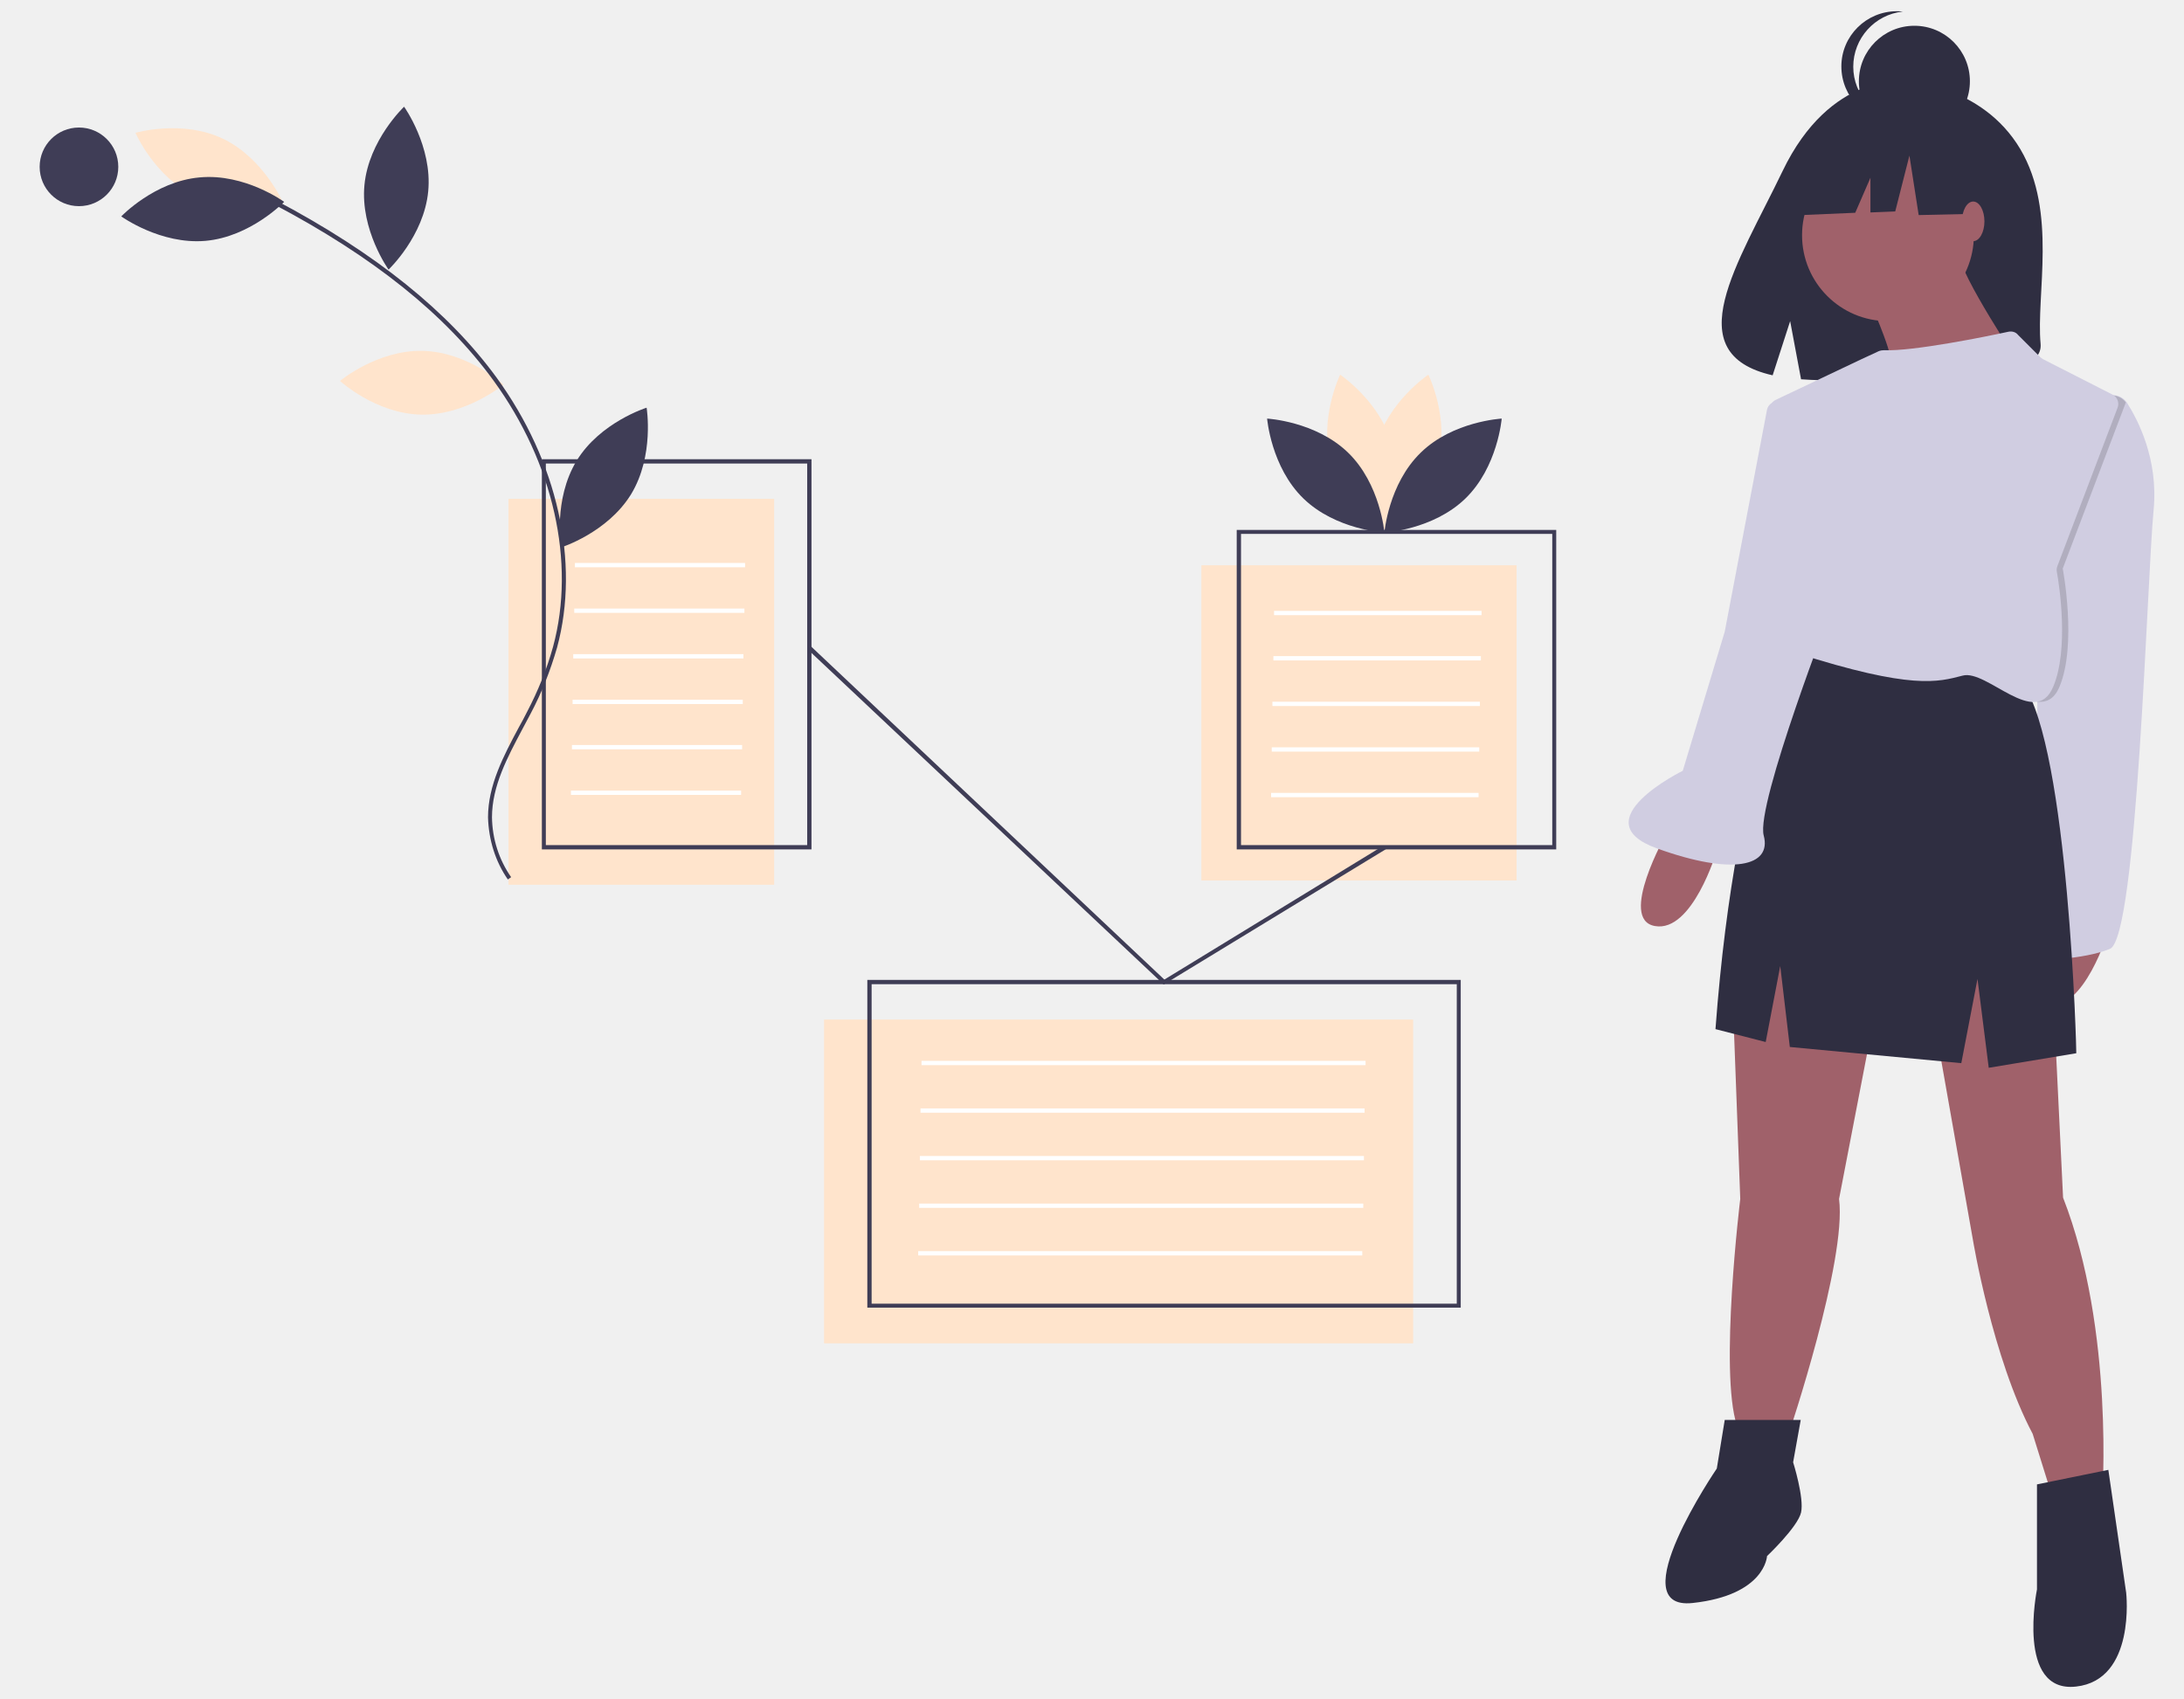
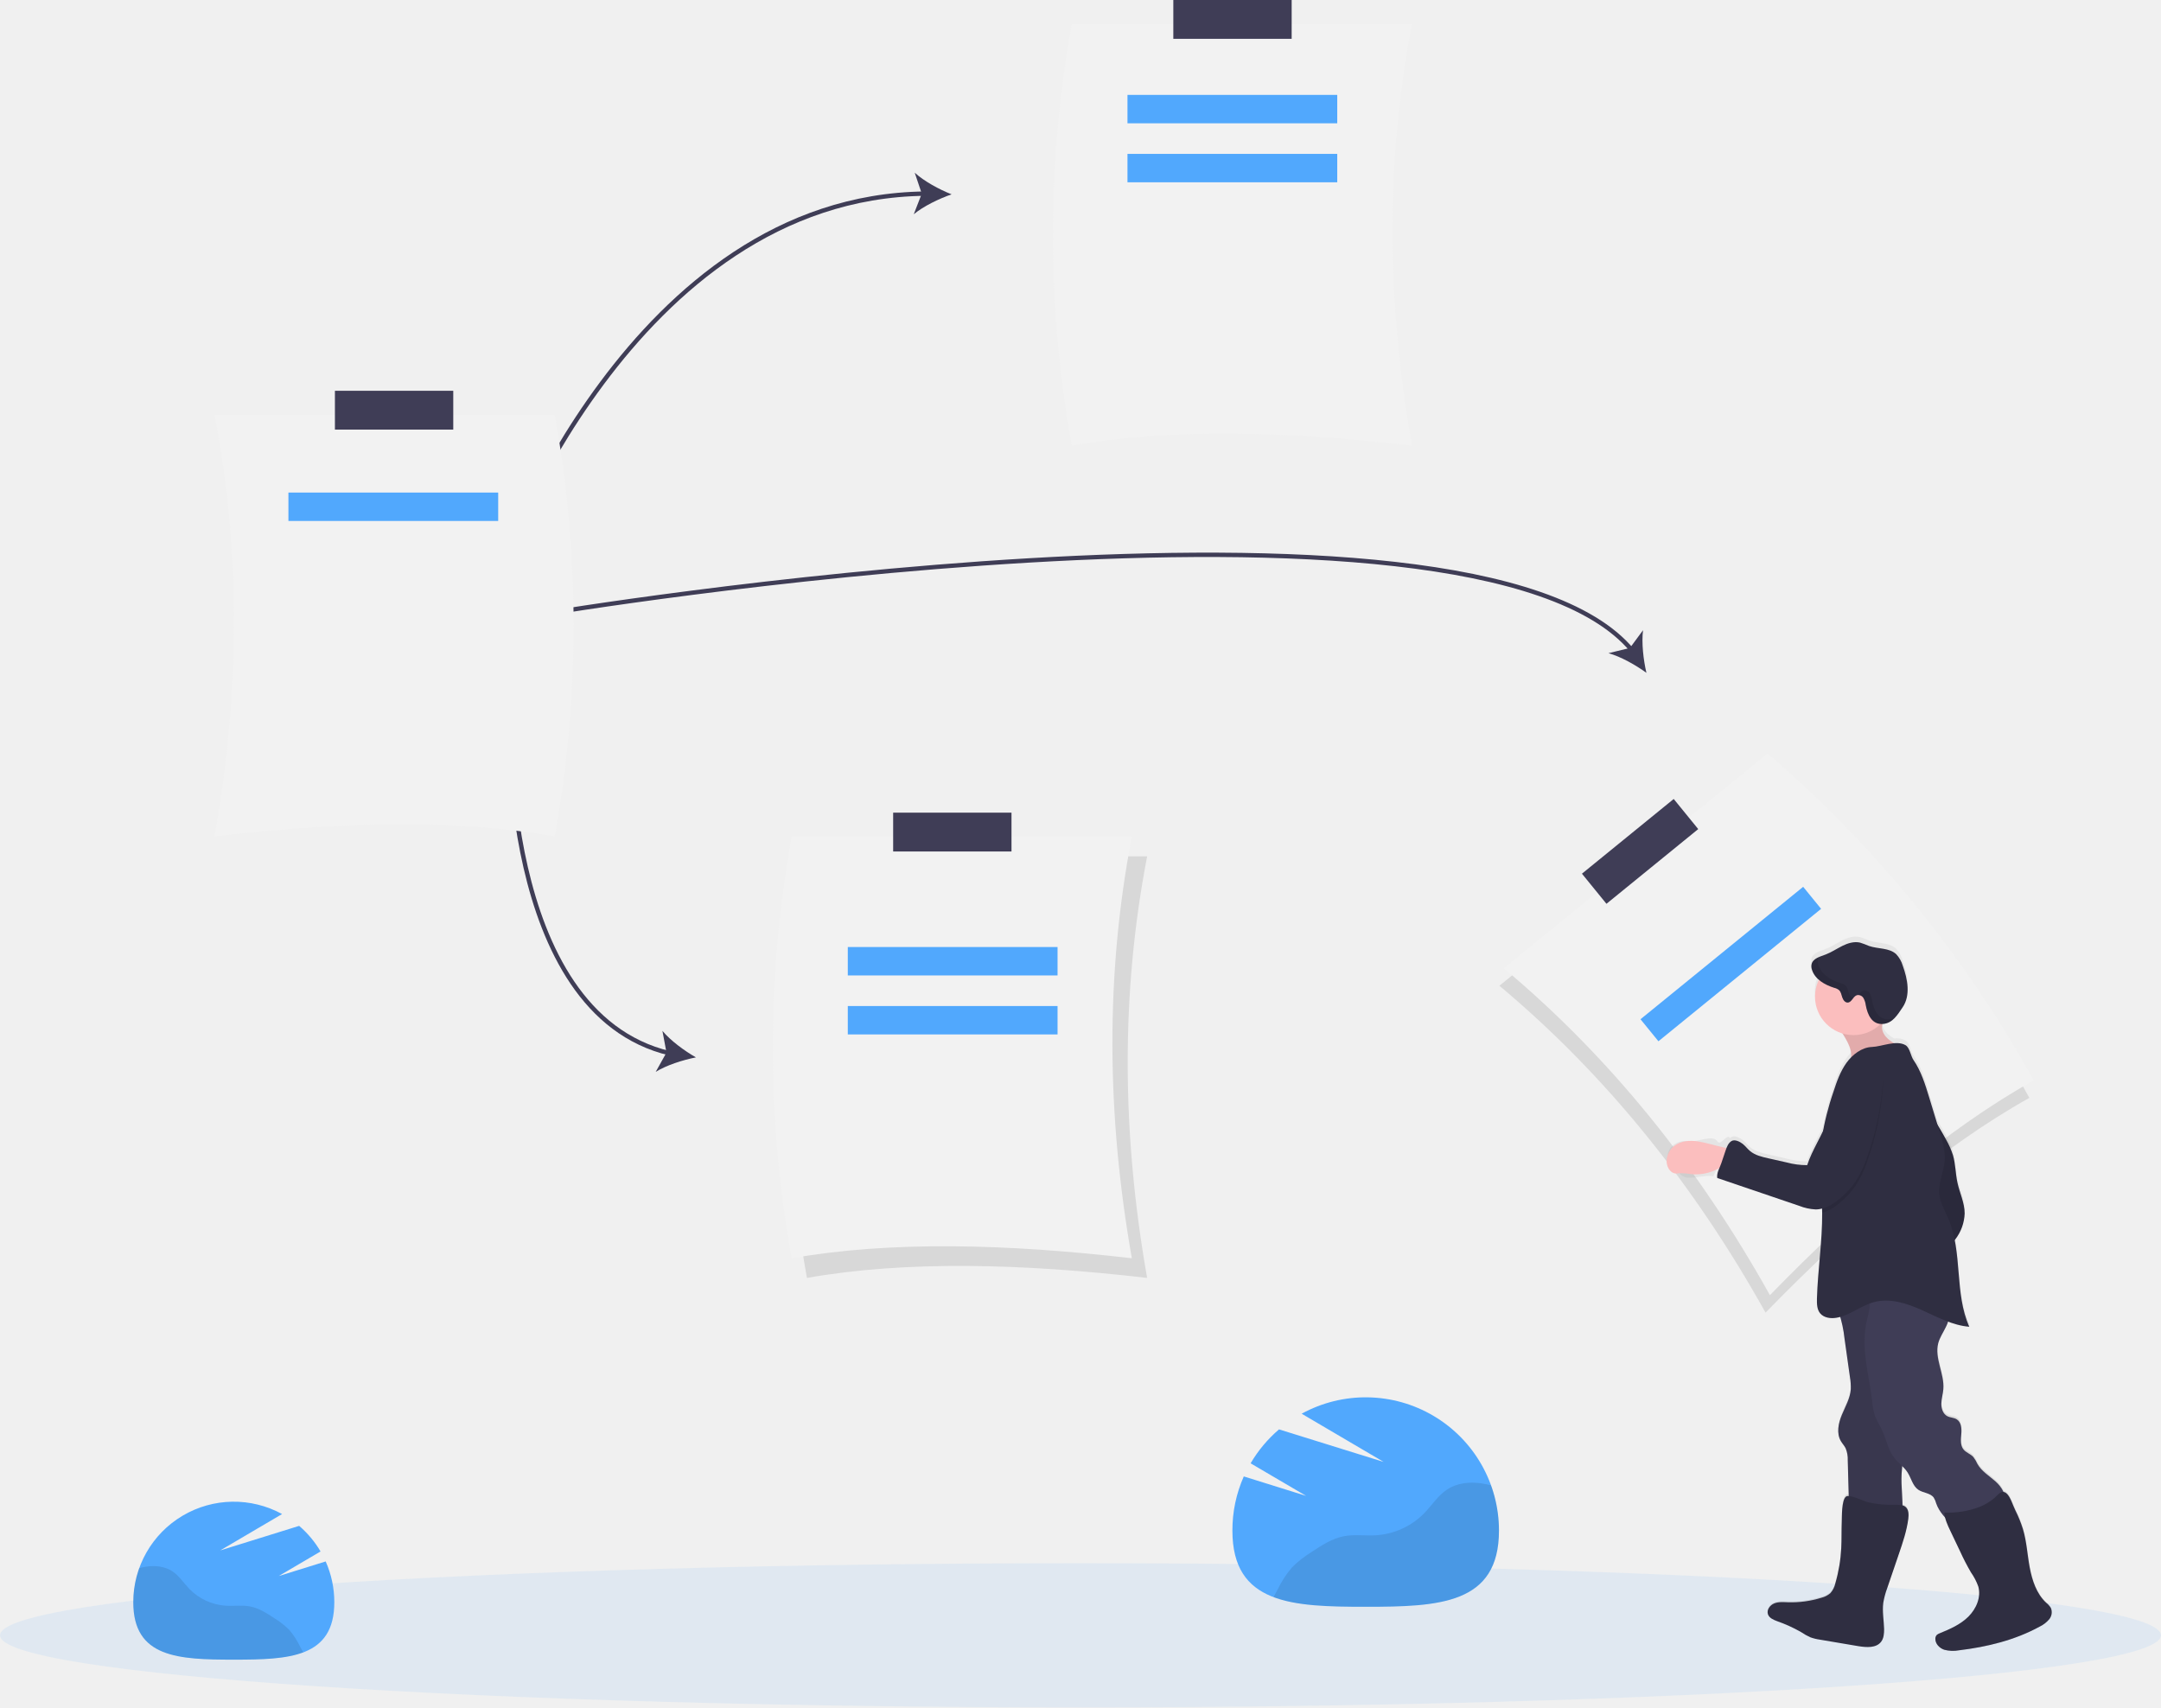
- <svg xmlns="http://www.w3.org/2000/svg" version="1.1" id="Calque_1" x="0px" y="0px" viewBox="0 0 661 514" style="enable-background:new 0 0 661 514;" xml:space="preserve">
-   <style type="text/css">
- 	.st0{fill:#FFE4CC;}
- 	.st1{fill:#3F3D56;}
- 	.st2{fill:#FFFFFF;}
- 	.st3{fill:#2F2E41;}
- 	.st4{fill:#A0616A;}
- 	.st5{fill:#D0CDE1;}
- 	.st6{opacity:0.15;enable-background:new    ;}
- </style>
-   <g>
-     <rect x="363.6" y="171.1" class="st0" width="95.4" height="95.4" />
-     <rect x="249.4" y="308.6" class="st0" width="178.3" height="98" />
-     <rect x="153.9" y="151" class="st0" width="80.4" height="116.8" />
-     <path class="st0" d="M435.2,139.8c-3.6,13.2-15.8,21.4-15.8,21.4s-6.4-13.2-2.9-26.4c3.6-13.2,15.8-21.4,15.8-21.4   S438.8,126.6,435.2,139.8z" />
-     <path class="st0" d="M402.7,139.8c3.6,13.2,15.8,21.4,15.8,21.4s6.4-13.2,2.9-26.4c-3.6-13.2-15.8-21.4-15.8-21.4   S399.2,126.6,402.7,139.8z" />
-     <path class="st1" d="M408,137c9.8,9.5,11,24.2,11,24.2s-14.7-0.8-24.5-10.3c-9.8-9.5-11-24.2-11-24.2S398.2,127.5,408,137z" />
-     <path class="st1" d="M430,137c-9.8,9.5-11,24.2-11,24.2s14.7-0.8,24.5-10.3c9.8-9.5,11-24.2,11-24.2S439.7,127.5,430,137z" />
-     <path class="st0" d="M127.9,106.2c13.7,0.3,24.5,10.2,24.5,10.2s-11.3,9.4-25,9.1s-24.5-10.2-24.5-10.2S114.2,105.9,127.9,106.2z" />
-     <path class="st0" d="M59.2,59.5c12.3,5.9,26.5,1.9,26.5,1.9S79.8,47.9,67.5,42S41,40.2,41,40.2S46.8,53.6,59.2,59.5z" />
-     <path class="st1" d="M60.4,53.7C74.1,52.4,86,61.1,86,61.1S75.8,71.7,62.2,72.9c-13.6,1.2-25.5-7.4-25.5-7.4S46.8,54.9,60.4,53.7z" />
-     <path class="st1" d="M110.3,56c-1.3,13.6,7.3,25.6,7.3,25.6s10.7-10.1,12-23.7c1.3-13.6-7.3-25.6-7.3-25.6S111.6,42.4,110.3,56z" />
-     <path class="st1" d="M174.5,139.5c-7.1,11.7-4.7,26.2-4.7,26.2s14-4.4,21.2-16.1c7.1-11.7,4.7-26.2,4.7-26.2   S181.6,127.8,174.5,139.5z" />
-     <path class="st1" d="M153.7,266.2l1-0.7c-3.7-5.3-5.7-11.6-5.8-18.1c0-9.5,4.7-18.2,9.2-26.7c0.8-1.6,1.7-3.1,2.5-4.7   c3.4-6.4,6-13.1,8-20c7-25.9,0.1-56.4-18.3-81.7c-14.6-20-36.5-37.6-66.7-53.6L83,61.9c30.1,15.9,51.8,33.3,66.3,53.2   c18.2,25,25,55.1,18.1,80.6c-1.9,6.9-4.6,13.5-7.9,19.8c-0.8,1.6-1.6,3.1-2.5,4.7c-4.6,8.6-9.3,17.5-9.3,27.2   C147.9,254.2,149.9,260.7,153.7,266.2z" />
-     <circle class="st1" cx="23.9" cy="50.5" r="11.9" />
-     <path class="st1" d="M245.6,257.1H164V139h81.6V257.1z M165.2,255.8h79.1V140.3h-79.1V255.8z" />
-     <rect x="174" y="170.4" class="st2" width="51.5" height="1.3" />
-     <rect x="173.8" y="184.2" class="st2" width="51.5" height="1.3" />
-     <rect x="173.5" y="198" class="st2" width="51.5" height="1.3" />
-     <rect x="173.3" y="211.8" class="st2" width="51.5" height="1.3" />
-     <rect x="173.1" y="225.5" class="st2" width="51.5" height="1.3" />
-     <rect x="172.8" y="239.3" class="st2" width="51.5" height="1.3" />
-     <rect x="278.9" y="321.1" class="st2" width="134.4" height="1.3" />
-     <rect x="278.6" y="335.5" class="st2" width="134.4" height="1.3" />
-     <rect x="278.4" y="349.9" class="st2" width="134.4" height="1.3" />
-     <rect x="278.2" y="364.3" class="st2" width="134.4" height="1.3" />
-     <rect x="277.9" y="378.7" class="st2" width="134.4" height="1.3" />
-     <rect x="385.6" y="184.9" class="st2" width="62.8" height="1.3" />
-     <rect x="385.4" y="198.6" class="st2" width="62.8" height="1.3" />
-     <rect x="385.1" y="212.4" class="st2" width="62.8" height="1.3" />
-     <rect x="384.9" y="226.2" class="st2" width="62.8" height="1.3" />
-     <rect x="384.7" y="240" class="st2" width="62.8" height="1.3" />
-     <path class="st1" d="M442.1,395.8H262.5v-99.2h179.6V395.8z M263.8,394.6h177.1v-96.7H263.8V394.6z" />
-     <polygon class="st1" points="352.2,298 351.9,297.7 244.5,196.6 245.4,195.6 352.4,296.5 418.8,255.9 419.5,257  " />
-     <path class="st1" d="M471,257.1h-96.7v-96.7H471V257.1z M375.6,255.8h94.2v-94.2h-94.2V255.8z" />
-     <path class="st3" d="M611.5,45.2c-11.7-19.8-34.9-20.7-34.9-20.7s-22.6-2.9-37.1,27.3c-13.5,28.1-32.1,55.2-3,61.8l5.3-16.4   l3.3,17.6c4.1,0.3,8.3,0.4,12.5,0.2c31.2-1,60.9,0.3,60-10.9C616.2,89.2,622.7,64.2,611.5,45.2z" />
-     <path class="st4" d="M622.9,276.4c0,0-14.7,26-3.4,27.9c11.3,2,18.6-22.5,18.6-22.5L622.9,276.4z" />
-     <path class="st5" d="M651.8,154.4c-2,20.6-4.9,129.3-13.2,132.8c-8.3,3.4-22,3.4-22,3.4v-96c0,0,3.4-67.1,15.7-75h7.1   c1.7,0,3.2,0.8,4.2,2.1c0.1,0.1,0.1,0.2,0.2,0.3C646.9,126.9,653.3,138.8,651.8,154.4z" />
-     <path class="st4" d="M524.7,309.5l2,53.4c0,0-6.4,52.4-1,68.6l15.7,2.4c0,0,17.6-52.4,15.2-71l10.3-53.4l-26-32.8L524.7,309.5z" />
-     <path class="st4" d="M584.4,290.9l2.4,26l10.3,58.3c0,0,5.9,35.8,18.1,58.8l7.8,25l13.2-4.9c0,0,3.9-51.4-11.8-91.6l-2.4-49.5   L605.5,285L584.4,290.9z" />
-     <path class="st3" d="M612.3,207.1l-67.1-12.7c0,0-19.6,30.9-26,117.1l15.2,3.9l4.4-23l2.9,24.5l51.9,4.9l4.9-25.5l3.4,26.9   l26.5-4.4C628.5,318.8,626.1,226.7,612.3,207.1z" />
-     <path class="st3" d="M545,429.8h-23l-2.4,14.7c0,0-29.4,43.1-7.3,40.7c22-2.4,22.5-14.2,22.5-14.2s9.3-8.8,10.3-13.2   s-2.4-15.2-2.4-15.2L545,429.8z" />
-     <path class="st3" d="M638.1,444.9l-21.6,4.4v31.8c0,0-6.4,31.4,11.8,29.4s15.2-28.4,15.2-28.4L638.1,444.9z" />
-     <circle class="st4" cx="571.4" cy="71.2" r="26" />
-     <path class="st4" d="M566.5,92.7c0,0,7.8,17.1,5.9,20.1s39.2-2,39.2-2S593,82.9,593,77L566.5,92.7z" />
-     <path class="st4" d="M504.3,252.4c0,0-14.7,26-3.4,27.9c11.3,2,18.6-22.5,18.6-22.5L504.3,252.4z" />
-     <path class="st6" d="M624.3,172.1c0,0,4.4,23-1,35.8c-1.6,3.8-4,4.8-6.9,4.5v-17.7c0,0,3.4-67.1,15.7-75h7.1c1.7,0,3.2,0.8,4.2,2.1   L624.3,172.1z" />
-     <path class="st5" d="M607.9,100.4c-6.4,1.4-29,6-37.7,5.6c-0.5,0-1.1,0.1-1.6,0.3l-5.6,2.6L537.5,121c-1.4,0.6-2.1,2.1-1.8,3.6   l9.2,43c0.3,1.4-0.4,2.9-1.7,3.6c-7.5,3.8-29.6,16.8,0.3,26.4c35.3,11.3,43.1,8.8,50.5,6.9c7.3-2,22,16.2,27.4,3.4   c4.8-11.3,1.9-30.6,1.1-34.9c-0.1-0.6,0-1.2,0.2-1.7l18.2-47.9c0.6-1.5-0.1-3.3-1.6-4l-21-10.7c-0.3-0.2-0.6-0.4-0.8-0.6l-6.7-6.7   C610.1,100.5,609,100.2,607.9,100.4z" />
-     <path class="st5" d="M541.6,121.6h-3.9c-1.4,0-2.6,1-2.9,2.4L522,191.2l-12.7,42.1c0,0-30.9,15.2-7.8,23.5   c23,8.3,34.8,5.4,32.3-3.9s21.1-70.1,21.1-70.1L541.6,121.6z" />
-     <circle class="st3" cx="579.4" cy="24.6" r="16.8" />
-     <path class="st3" d="M560.9,20.2c0-8.6,6.5-15.8,15-16.7c-0.6-0.1-1.2-0.1-1.8-0.1c-9.3,0-16.8,7.5-16.8,16.7   c0,9.3,7.5,16.8,16.7,16.8c0,0,0,0,0,0c0.6,0,1.2,0,1.8-0.1C567.4,35.9,560.9,28.7,560.9,20.2z" />
-     <polygon class="st3" points="606.3,43.3 583.4,31.3 551.8,36.2 545.2,65.1 561.5,64.4 566.1,53.8 566.1,64.3 573.6,64 577.9,47.1    580.7,65.1 607.4,64.5  " />
-     <ellipse class="st4" cx="597.2" cy="67" rx="3.4" ry="6" />
+ <svg xmlns="http://www.w3.org/2000/svg" id="ff6c2c6f-bb99-48ca-bf0f-ae1c98c215e0" data-name="Layer 1" width="989" height="781.43" viewBox="0 0 989 781.43">
+   <defs>
+     <linearGradient id="a6110406-8b9c-48da-9b9b-78691cfdbd93" x1="949.45" y1="825.55" x2="949.45" y2="497.17" gradientTransform="translate(-20.24 29.65) rotate(-2.31)" gradientUnits="userSpaceOnUse">
+       <stop offset="0" stop-color="gray" stop-opacity="0.25" />
+       <stop offset="0.54" stop-color="gray" stop-opacity="0.12" />
+       <stop offset="1" stop-color="gray" stop-opacity="0.1" />
+     </linearGradient>
+   </defs>
+   <path d="M596,263.22c45.59-8,98.57-6.61,155.7,0-11.59-65.73-12.12-130.11,0-192.93H596A543.76,543.76,0,0,0,596,263.22Z" transform="translate(-105.5 -59.28)" fill="#f2f2f2" />
+   <rect x="642.48" y="59.28" width="54.16" height="17.77" transform="translate(1233.62 77.05) rotate(-180)" fill="#3f3d56" />
+   <path d="M474.8,644.15c45.59-8,98.57-6.61,155.7,0-11.59-65.73-12.12-130.11,0-192.93H474.8A543.76,543.76,0,0,0,474.8,644.15Z" transform="translate(-105.5 -59.28)" opacity="0.1" />
+   <path d="M467.8,635.15c45.59-8,98.57-6.61,155.7,0-11.59-65.73-12.12-130.11,0-192.93H467.8A543.76,543.76,0,0,0,467.8,635.15Z" transform="translate(-105.5 -59.28)" fill="#f2f2f2" />
+   <rect x="514.26" y="431.22" width="54.16" height="17.77" transform="translate(977.18 820.92) rotate(-180)" fill="#3f3d56" />
+   <path d="M334,320.22S394.39,149.41,528.93,147.9" transform="translate(-105.5 -59.28)" fill="none" stroke="#3f3d56" stroke-miterlimit="10" stroke-width="2" />
+   <path d="M541,148.22c-5.73,2-12.85,5.41-17.31,9.12l3.66-9.43-3.22-9.59C528.41,142.23,535.37,146,541,148.22Z" transform="translate(-105.5 -59.28)" fill="#3f3d56" />
+   <path d="M339,385.22s-5.46,137.44,73.06,156.15" transform="translate(-105.5 -59.28)" fill="none" stroke="#3f3d56" stroke-miterlimit="10" stroke-width="2" />
+   <path d="M424,543.22c-5.95,1.16-13.48,3.57-18.41,6.62l4.93-8.83-1.86-9.94C412.36,535.53,418.73,540.22,424,543.22Z" transform="translate(-105.5 -59.28)" fill="#3f3d56" />
+   <path d="M355,340.22S779.62,269.44,852.49,357" transform="translate(-105.5 -59.28)" fill="none" stroke="#3f3d56" stroke-miterlimit="10" stroke-width="2" />
+   <path d="M859,367.22c-4.9-3.57-11.79-7.46-17.37-9l9.82-2.39,6-8.13C856.72,353.46,857.62,361.32,859,367.22Z" transform="translate(-105.5 -59.28)" fill="#3f3d56" />
+   <g opacity="0.1">
+     <ellipse cx="494.5" cy="748.43" rx="494.5" ry="33" fill="#51a8fd" />
  </g>
+   <path d="M1034.26,561.74c-40.39,22.6-80.61,57.11-120.74,98.3C881,601.76,840.78,551.5,791.71,510.43l120.74-98.3A543.88,543.88,0,0,1,1034.26,561.74Z" transform="translate(-105.5 -59.28)" opacity="0.1" />
+   <path d="M1036.26,553.74c-40.39,22.6-80.61,57.11-120.74,98.3C883,593.76,842.78,543.5,793.71,502.43l120.74-98.3A543.88,543.88,0,0,1,1036.26,553.74Z" transform="translate(-105.5 -59.28)" fill="#f2f2f2" />
+   <rect x="829.01" y="440.03" width="54.16" height="17.77" transform="translate(-196.72 582.02) rotate(-39.15)" fill="#3f3d56" />
+   <rect x="849.61" y="493.97" width="96" height="13" transform="translate(-219.95 619.81) rotate(-39.15)" fill="#51a8fd" />
+   <path d="M1044.15,795a9.78,9.78,0,0,0-2.17-2.42c-4.37-4.12-6.4-10.19-7.48-16.12s-1.39-12-3.12-17.82a59.18,59.18,0,0,0-3.52-8.67c-1-2.13-2.26-6.33-4.09-7.82a2.83,2.83,0,0,0-1.26-.62,14.71,14.71,0,0,0-3.62-4.81c-2.86-2.59-6.35-4.65-8.26-8a18,18,0,0,0-1.93-3.3c-1.29-1.42-3.33-2-4.52-3.5-1.55-1.94-1.2-4.71-1-7.19s0-5.43-2.14-6.72c-1.28-.79-2.93-.72-4.26-1.41-2-1-2.79-3.53-2.75-5.78s.74-4.44.92-6.68c.56-7.16-4.16-14.28-2.34-21.22.69-2.63,2.27-4.92,3.44-7.36a16.1,16.1,0,0,0,1-2.54,35.35,35.35,0,0,0,9.74,2.34c-5.51-12.35-4.11-26.72-6.68-40l.33-.46a20.78,20.78,0,0,0,4.22-11.85c0-5-2.31-9.57-3.35-14.4-.89-4.12-.85-8.41-2-12.46a37.65,37.65,0,0,0-3.16-7.22q-1.87-3.46-3.93-6.82-1.92-6.36-3.85-12.72c-1.8-6-3.65-12-7.15-17.14-1.28-1.89-1.67-5.7-3.64-6.85a8.81,8.81,0,0,0-5.2-.9c-2.78-1.56-5.22-3.81-5.57-6.89a6.65,6.65,0,0,1,.2-2l.34,0c4.4-.41,6.63-4.29,8.92-7.68,3.7-5.51,2.29-12.95,0-19.21a13.08,13.08,0,0,0-3-5.29c-3.21-3-8.29-2.33-12.43-3.78a40.15,40.15,0,0,0-4.11-1.55c-2.75-.65-5.63.25-8.15,1.52s-4.87,2.91-7.51,3.92-5.9,1.79-6.55,4.5a5,5,0,0,0,.22,2.73,10.2,10.2,0,0,0,3.09,4.45,17.82,17.82,0,0,0,10.87,24.83c.76,1.21,1.47,2.45,2.12,3.73,1.16,2.24,2.14,4.88,1.74,7.28a22.35,22.35,0,0,0-2,2.44c-2.87,4-4.5,8.7-6,13.37a141.37,141.37,0,0,0-4.83,18.28c-2.44,5.18-5.42,10.14-7.19,15.59a35.2,35.2,0,0,1-9.38-1.25l-8.44-1.92c-2.94-.66-6-1.39-8.3-3.32-1.22-1-2.17-2.33-3.41-3.33s-3.73-2.15-5.09-1.33a4,4,0,0,0-.69.53c-1.24-2.51-4.28,3.89-5.72,1.52-2.06-3.41-9.29.54-13.19-.1a9.25,9.25,0,0,0-6.79,1.57c-2.28,1.63-3.71,5-2,7.28a12.51,12.51,0,0,0,1.39,1.43,28.59,28.59,0,0,1,3.09,4.28c3.08,4.43,10.17.52,15.55,1.54-.12.34,3.77-8.09,3.65-7.74-.71,2.07-2.22,4.59-1.84,6.75l37.54,12.85a22.86,22.86,0,0,0,7.56,1.66,12.71,12.71,0,0,0,3-.39l0,1.92v.07c.1,13.19-2,26.3-2.39,39.48-.07,2.4,0,5,1.52,6.88,1.7,2.06,4.72,2.46,7.35,2a16.65,16.65,0,0,0,1.86-.41,69.19,69.19,0,0,1,1.92,10.1l2.49,17.76a27.09,27.09,0,0,1,.39,5.54c-.29,4.18-2.5,7.94-4.1,11.81s-2.55,8.49-.45,12.11c.66,1.12,1.57,2.08,2.16,3.24a13.1,13.1,0,0,1,1,5.67q.23,8.1.44,16.18a1.89,1.89,0,0,0-1.26.26c-2.08,1.61-1.85,9.33-2,11.72-.16,4,0,8.08-.22,12.12a72.32,72.32,0,0,1-2.68,16.13,10.29,10.29,0,0,1-2.29,4.61,9.86,9.86,0,0,1-4.07,2.11,46.48,46.48,0,0,1-15.41,2.09c-2.11-.06-4.31-.27-6.27.54s-3.54,3-2.83,5c.61,1.68,2.46,2.48,4.13,3.11a66.29,66.29,0,0,1,11,5,30.8,30.8,0,0,0,4.25,2.42,21.91,21.91,0,0,0,4.38,1.08l17.73,3c3.63.63,8,1,10.31-2,1.25-1.62,1.43-3.82,1.37-5.87-.1-4-.9-8.08-.38-12.07a37.24,37.24,0,0,1,1.86-6.94L974.58,770c1.78-5.27,3.58-10.58,4.27-16.1.25-2,.23-4.27-1.3-5.53a3.69,3.69,0,0,0-1.32-.68c-.06-4.82-.69-9.64-.42-14.46.07-1.21.19-2.41.29-3.61a17.21,17.21,0,0,1,2.47,2.92c1.71,2.67,2.34,6.21,4.95,8,2.22,1.51,5.51,1.44,7.07,3.64a10.34,10.34,0,0,1,1.12,2.7,19.37,19.37,0,0,0,4,6.36,32.28,32.28,0,0,0,2.47,6.34l4.4,9.3a106,106,0,0,0,5,9.77,27.75,27.75,0,0,1,3.35,6.46c1.41,4.95-.89,10.37-4.53,14s-8.44,5.73-13.17,7.68a3.58,3.58,0,0,0-1.34.8,2.59,2.59,0,0,0-.61,1.74c0,2.31,1.9,4.28,4.08,5a15.55,15.55,0,0,0,6.83.25c12.78-1.55,25.52-4.68,36.82-10.88a13.21,13.21,0,0,0,4.39-3.39A5.13,5.13,0,0,0,1044.15,795Z" transform="translate(-105.5 -59.28)" fill="url(#a6110406-8b9c-48da-9b9b-78691cfdbd93)" />
+   <path d="M990.14,570.78q3.2,4.9,6,10.06A37.17,37.17,0,0,1,999.3,588c1.16,4,1.13,8.27,2,12.36,1,4.8,3.34,9.38,3.34,14.29a20.56,20.56,0,0,1-4.22,11.76,56.28,56.28,0,0,1-8.82,9.11,187.68,187.68,0,0,1-12.48-61.21c-.1-2.91-.12-5.9.94-8.61.65-1.69,3.77-6.35,5.78-4.52.73.67.92,3.68,1.37,4.69A36.86,36.86,0,0,0,990.14,570.78Z" transform="translate(-105.5 -59.28)" fill="#2f2e41" />
+   <path d="M990.14,570.78q3.2,4.9,6,10.06A37.17,37.17,0,0,1,999.3,588c1.16,4,1.13,8.27,2,12.36,1,4.8,3.34,9.38,3.34,14.29a20.56,20.56,0,0,1-4.22,11.76,56.28,56.28,0,0,1-8.82,9.11,187.68,187.68,0,0,1-12.48-61.21c-.1-2.91-.12-5.9.94-8.61.65-1.69,3.77-6.35,5.78-4.52.73.67.92,3.68,1.37,4.69A36.86,36.86,0,0,0,990.14,570.78Z" transform="translate(-105.5 -59.28)" opacity="0.1" />
+   <path d="M882.79,581.7c-3.91-.64-8.25-.33-11.29,2.21a9.32,9.32,0,0,0-3.24,6.16c-.26,2.78,1.35,6.06,4.13,6.28a13.17,13.17,0,0,0,2-.13,29.88,29.88,0,0,1,5.24.43,21.39,21.39,0,0,0,18.23-7.36c2.39-2.95-.76-4.29-3.58-4.89C890.42,583.58,886.65,582.34,882.79,581.7Z" transform="translate(-105.5 -59.28)" fill="#fbbebe" />
+   <path d="M949.67,672l2.48,17.62a26.7,26.7,0,0,1,.38,5.5c-.29,4.15-2.5,7.88-4.09,11.72s-2.56,8.43-.45,12c.65,1.11,1.56,2.06,2.15,3.21a13,13,0,0,1,1,5.64l.68,25a157.33,157.33,0,0,0,23.18-.12,1.3,1.3,0,0,0,.84-.27,1.34,1.34,0,0,0,.29-.9c.34-5.85-.68-11.71-.35-17.56.12-2.14.42-4.28.46-6.42.12-8.71-4.18-17.24-2.88-25.86a57.51,57.51,0,0,1,1.6-6.43c4.11-14.95,3.24-30.76,2.33-46.24a1.1,1.1,0,0,0-.2-.71,1.13,1.13,0,0,0-.54-.29,28.48,28.48,0,0,0-25.78,4.91c-1.09.88-3.84,1.72-4.56,2.77-1,1.47.31,2.92.89,4.48A56.76,56.76,0,0,1,949.67,672Z" transform="translate(-105.5 -59.28)" fill="#3f3d56" />
+   <path d="M949.67,672l2.48,17.62a26.7,26.7,0,0,1,.38,5.5c-.29,4.15-2.5,7.88-4.09,11.72s-2.56,8.43-.45,12c.65,1.11,1.56,2.06,2.15,3.21a13,13,0,0,1,1,5.64l.68,25a157.33,157.33,0,0,0,23.18-.12,1.3,1.3,0,0,0,.84-.27,1.34,1.34,0,0,0,.29-.9c.34-5.85-.68-11.71-.35-17.56.12-2.14.42-4.28.46-6.42.12-8.71-4.18-17.24-2.88-25.86a57.51,57.51,0,0,1,1.6-6.43c4.11-14.95,3.24-30.76,2.33-46.24a1.1,1.1,0,0,0-.2-.71,1.13,1.13,0,0,0-.54-.29,28.48,28.48,0,0,0-25.78,4.91c-1.09.88-3.84,1.72-4.56,2.77-1,1.47.31,2.92.89,4.48A56.76,56.76,0,0,1,949.67,672Z" transform="translate(-105.5 -59.28)" opacity="0.1" />
+   <path d="M996,666.71c-1.17,2.43-2.74,4.7-3.44,7.31-1.82,6.89,2.89,14,2.33,21.06-.18,2.22-.87,4.4-.92,6.63s.77,4.7,2.75,5.73c1.33.69,3,.62,4.25,1.4,2.11,1.28,2.35,4.22,2.14,6.67s-.56,5.21,1,7.14c1.19,1.49,3.23,2.06,4.51,3.47a17.25,17.25,0,0,1,1.93,3.27c1.91,3.33,5.4,5.38,8.26,7.94s5.28,6.47,4,10.09c-.94,2.67-3.58,4.3-6.12,5.56a64.9,64.9,0,0,1-14.57,5.14,3.39,3.39,0,0,1-1.67.09,3.57,3.57,0,0,1-1.46-1c-2.95-2.88-6-5.91-7.36-9.81a10.21,10.21,0,0,0-1.12-2.68c-1.56-2.18-4.85-2.11-7.07-3.61-2.6-1.77-3.23-5.29-4.93-7.94s-4.19-4.22-6-6.56c-3.06-3.88-3.81-9.06-6-13.49a62.76,62.76,0,0,1-2.86-5.6,30.39,30.39,0,0,1-1.37-7.24c-1.41-11.67-5-23.44-2.74-35,.5-2.55,1.27-5,1.59-7.62.55-4.54-.32-9.17.35-13.7a3.73,3.73,0,0,1,1.51-2.9,4,4,0,0,1,1.72-.36,118.6,118.6,0,0,1,17.78.4c3,.3,6.36.91,8.16,3.35,1.53,2.1,1.45,4.92,1.94,7.47.61,3.13,2.2,4.85,3.87,7.31S997.27,664.17,996,666.71Z" transform="translate(-105.5 -59.28)" fill="#3f3d56" />
+   <path d="M973,748c1.58,0,3.33-.1,4.55.91,1.52,1.24,1.54,3.53,1.3,5.48-.7,5.48-2.49,10.75-4.28,16l-5.32,15.6a37,37,0,0,0-1.86,6.89c-.52,4,.28,8,.38,12,0,2-.13,4.22-1.38,5.82-2.26,2.91-6.67,2.57-10.3,2l-17.71-3a21.09,21.09,0,0,1-4.38-1.08,28.69,28.69,0,0,1-4.25-2.39,65.38,65.38,0,0,0-11-5c-1.66-.63-3.52-1.42-4.12-3.09-.71-2,.87-4.19,2.83-5s4.15-.6,6.27-.53a46.72,46.72,0,0,0,15.4-2.09,9.84,9.84,0,0,0,4.06-2.09,10.1,10.1,0,0,0,2.29-4.57,70.25,70.25,0,0,0,2.68-16c.21-4,.07-8,.23-12,.1-2.38-.13-10,1.95-11.63,1.59-1.22,8.13,2.14,10.28,2.64A50,50,0,0,0,973,748Z" transform="translate(-105.5 -59.28)" fill="#2f2e41" />
+   <path d="M1031.31,759.09c1.73,5.74,2,11.79,3.12,17.68s3.1,11.91,7.47,16a9.69,9.69,0,0,1,2.17,2.4,5.06,5.06,0,0,1-.75,5.23,13.23,13.23,0,0,1-4.39,3.36c-11.29,6.17-24,9.27-36.81,10.81a15.36,15.36,0,0,1-6.82-.24c-2.18-.74-4.11-2.7-4.07-5a2.53,2.53,0,0,1,.6-1.72,3.62,3.62,0,0,1,1.35-.8c4.72-1.93,9.51-4,13.16-7.62s5.94-9,4.53-13.86a27,27,0,0,0-3.35-6.41,108.53,108.53,0,0,1-5-9.7l-4.4-9.23c-1.29-2.7-2.59-5.48-2.81-8.46a40.42,40.42,0,0,0,16.22-2.6,25.24,25.24,0,0,0,6.67-4c1.7-1.42,3.25-4.07,5.54-2.21,1.84,1.48,3,5.64,4.08,7.76A57.3,57.3,0,0,1,1031.31,759.09Z" transform="translate(-105.5 -59.28)" fill="#2f2e41" />
+   <path d="M966.83,529.91c.44,3.83,4.16,6.37,7.71,7.88L952.07,545c1.45-2.78.28-6.17-1.16-9a50.1,50.1,0,0,0-4-6.4c-.22-.32-.47-.71-.31-1.06a1.12,1.12,0,0,1,.63-.49c4.62-2.06,9.38-4.19,14.43-4.94,1.46-.22,4.22-.8,5.31.68S966.62,528.14,966.83,529.91Z" transform="translate(-105.5 -59.28)" fill="#fbbebe" />
+   <path d="M966.83,529.91c.44,3.83,4.16,6.37,7.71,7.88L952.07,545c1.45-2.78.28-6.17-1.16-9a50.1,50.1,0,0,0-4-6.4c-.22-.32-.47-.71-.31-1.06a1.12,1.12,0,0,1,.63-.49c4.62-2.06,9.38-4.19,14.43-4.94,1.46-.22,4.22-.8,5.31.68S966.62,528.14,966.83,529.91Z" transform="translate(-105.5 -59.28)" opacity="0.1" />
+   <circle cx="848.27" cy="456.12" r="17.62" fill="#fbbebe" />
+   <path d="M938.54,660.4c1.71,2,4.72,2.44,7.35,2,6.15-1,11.18-5.53,17.2-7.17,7.38-2,15.19.58,22.16,3.72s13.9,6.95,21.52,7.55c-6.89-15.36-2.95-33.85-9.54-49.34-1.61-3.79-3.86-7.44-4.22-11.54-.45-5.09,2.09-10,2.48-15.06.36-4.51-1-9-2.3-13.29q-2.41-7.92-4.82-15.85c-1.8-5.91-3.65-11.91-7.14-17-1.29-1.87-1.68-5.65-3.64-6.79-4.28-2.47-10.77.65-15.41.82s-8.87,3.47-11.58,7.19c-2.87,4-4.5,8.64-6,13.28a125.91,125.91,0,0,0-5.33,21.23c-.15,1.08-.28,2.16-.38,3.25-1,10.27.46,20.6.54,30.91v.07c.1,13.09-2,26.1-2.39,39.18C937,656,937,658.57,938.54,660.4Z" transform="translate(-105.5 -59.28)" fill="#2f2e41" />
+   <path d="M939.42,614.32c3.45-.87,6.57-3.1,9.25-5.53a39,39,0,0,0,6.14-6.95,50.14,50.14,0,0,0,5.29-11.17,129.16,129.16,0,0,0,7-32.27c.26-3,.34-6.21-1.45-8.59a7.24,7.24,0,0,0-8.75-2.13c-2.36,1.16-3.89,3.49-5.31,5.71-2.81,4.43-5.64,8.9-7.45,13.82-.8,2.18-1.39,4.43-2.17,6.62a62,62,0,0,1-2.74,6.33c-.15,1.08-.28,2.16-.38,3.25C937.92,593.68,939.34,604,939.42,614.32Z" transform="translate(-105.5 -59.28)" opacity="0.1" />
+   <path d="M965.6,547.91c1.79,2.38,1.71,5.63,1.46,8.59a129.35,129.35,0,0,1-7,32.28,49.43,49.43,0,0,1-5.29,11.16,38.67,38.67,0,0,1-6.14,6.95c-3.4,3.11-7.54,5.87-12.15,5.92a23.42,23.42,0,0,1-7.56-1.65l-37.51-12.75c-.38-2.14,1.13-4.63,1.84-6.69l2-5.94c.57-1.64,1.23-3.4,2.72-4.29s3.85.33,5.09,1.31,2.18,2.3,3.4,3.31c2.31,1.92,5.36,2.63,8.3,3.29l8.43,1.9a35.6,35.6,0,0,0,9.38,1.24c2.35-7.17,6.82-13.5,9.35-20.61.78-2.19,1.37-4.44,2.18-6.61,1.8-4.93,4.64-9.4,7.45-13.82,1.41-2.23,2.94-4.56,5.31-5.71A7.21,7.21,0,0,1,965.6,547.91Z" transform="translate(-105.5 -59.28)" fill="#2f2e41" />
+   <path d="M959.39,519.37a9,9,0,0,0-1.06-3.3,2.79,2.79,0,0,0-3-1.32c-1.76.55-2.35,3.28-4.19,3.37-1.24.06-2.13-1.2-2.52-2.39s-.6-2.52-1.53-3.36a5.68,5.68,0,0,0-2.18-1c-4.27-1.35-8.68-3.85-10.1-8.1a4.83,4.83,0,0,1-.23-2.71c.65-2.69,4-3.49,6.55-4.47s5-2.63,7.5-3.88,5.4-2.16,8.15-1.52a42.56,42.56,0,0,1,4.11,1.54c4.14,1.43,9.21.76,12.42,3.75a12.93,12.93,0,0,1,3,5.25c2.24,6.21,3.66,13.59-.05,19.06-2.29,3.37-4.51,7.22-8.91,7.62C962.23,528.36,960.2,523.69,959.39,519.37Z" transform="translate(-105.5 -59.28)" fill="#2f2e41" />
+   <g opacity="0.1">
+     <path d="M951.57,513.61c-.39-1.18-.6-2.52-1.52-3.36a5.68,5.68,0,0,0-2.18-1c-4.28-1.35-8.68-3.85-10.11-8.1a4.92,4.92,0,0,1-.22-2.71,3.56,3.56,0,0,1,.53-1.19c-1.63.71-3.05,1.65-3.45,3.31a4.83,4.83,0,0,0,.23,2.71c1.42,4.25,5.83,6.75,10.1,8.1a5.68,5.68,0,0,1,2.18,1c.93.84,1.13,2.18,1.53,3.36s1.28,2.45,2.52,2.39,1.84-1.19,2.63-2.15C952.72,515.84,951.93,514.7,951.57,513.61Z" transform="translate(-105.5 -59.28)" />
+     <path d="M970.29,525.77c-5.14.47-7.17-4.2-8-8.52a8.65,8.65,0,0,0-1-3.29,2.8,2.8,0,0,0-3-1.33c-.95.3-1.56,1.24-2.21,2a3,3,0,0,1,2.26,1.39,9,9,0,0,1,1.06,3.3c.81,4.32,2.84,9,8,8.52a8.2,8.2,0,0,0,5.28-2.73A7.45,7.45,0,0,1,970.29,525.77Z" transform="translate(-105.5 -59.28)" />
+   </g>
+   <path d="M359.39,442.06c-45.58-8-98.57-6.6-155.7,0,11.59-65.72,12.13-130.1,0-192.93h155.7A543.76,543.76,0,0,1,359.39,442.06Z" transform="translate(-105.5 -59.28)" fill="#f2f2f2" />
+   <rect x="153.28" y="178.85" width="54.16" height="17.77" fill="#3f3d56" />
+   <rect x="388" y="433.43" width="96" height="13" fill="#51a8fd" />
+   <rect x="388" y="460.43" width="96" height="13" fill="#51a8fd" />
+   <rect x="516" y="43.43" width="96" height="13" fill="#51a8fd" />
+   <rect x="516" y="70.43" width="96" height="13" fill="#51a8fd" />
+   <rect x="132" y="225.43" width="96" height="13" fill="#51a8fd" />
+   <path d="M233.06,780.59l19.14-11.25a46,46,0,0,0-9.79-11.71L206.3,768.86l28.3-16.64a46,46,0,0,0-68.1,40.35c0,25.41,20.59,26.29,46,26.29s46-.88,46-26.29a45.75,45.75,0,0,0-3.95-18.66Z" transform="translate(-105.5 -59.28)" fill="#51a8fd" />
+   <path d="M237.93,805.29a35.81,35.81,0,0,0-6.78-5.33c-3.48-2.31-7.07-4.66-11.17-5.45-3.6-.68-7.31-.1-11-.31a25.71,25.71,0,0,1-16.81-7.7c-2.61-2.71-4.67-6-7.81-8.09-3.39-2.23-7.69-2.71-11.71-2.15a29.07,29.07,0,0,0-3.46.71,45.8,45.8,0,0,0-2.72,15.6c0,25.41,20.59,26.29,46,26.29,12.33,0,23.52-.21,31.78-3.33L242.9,813A35.89,35.89,0,0,0,237.93,805.29Z" transform="translate(-105.5 -59.28)" opacity="0.1" />
+   <path d="M703.24,743.9,677.85,729a61.22,61.22,0,0,1,13-15.53l47.89,14.89-37.53-22.06a61,61,0,0,1,90.31,53.51c0,33.69-27.31,34.85-61,34.85s-61-1.16-61-34.85A60.77,60.77,0,0,1,674.73,735Z" transform="translate(-105.5 -59.28)" fill="#51a8fd" />
+   <path d="M696.77,776.65a48.63,48.63,0,0,1,9-7.07c4.61-3.05,9.38-6.18,14.81-7.22,4.77-.91,9.69-.14,14.54-.42a34,34,0,0,0,22.3-10.21c3.46-3.59,6.19-8,10.36-10.73,4.49-3,10.19-3.58,15.52-2.85a42.61,42.61,0,0,1,4.6.94,60.89,60.89,0,0,1,3.6,20.7c0,33.69-27.31,34.85-61,34.85-16.35,0-31.19-.27-42.15-4.4l1.83-3.42A48.05,48.05,0,0,1,696.77,776.65Z" transform="translate(-105.5 -59.28)" opacity="0.1" />
</svg>
